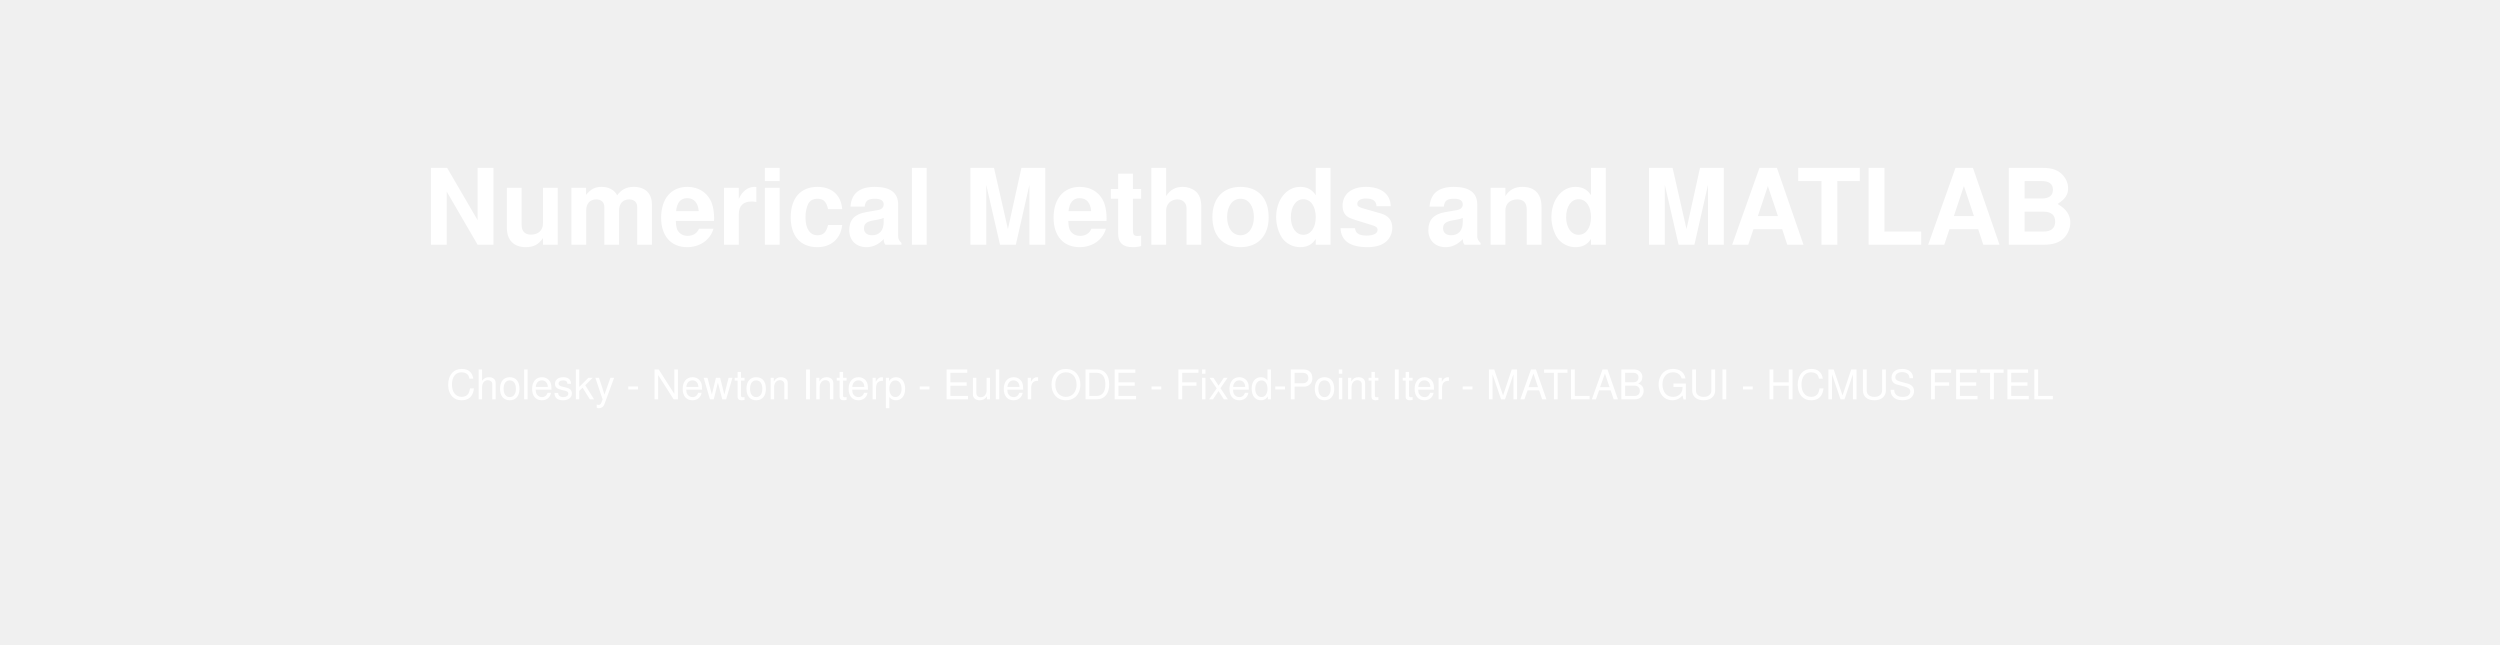
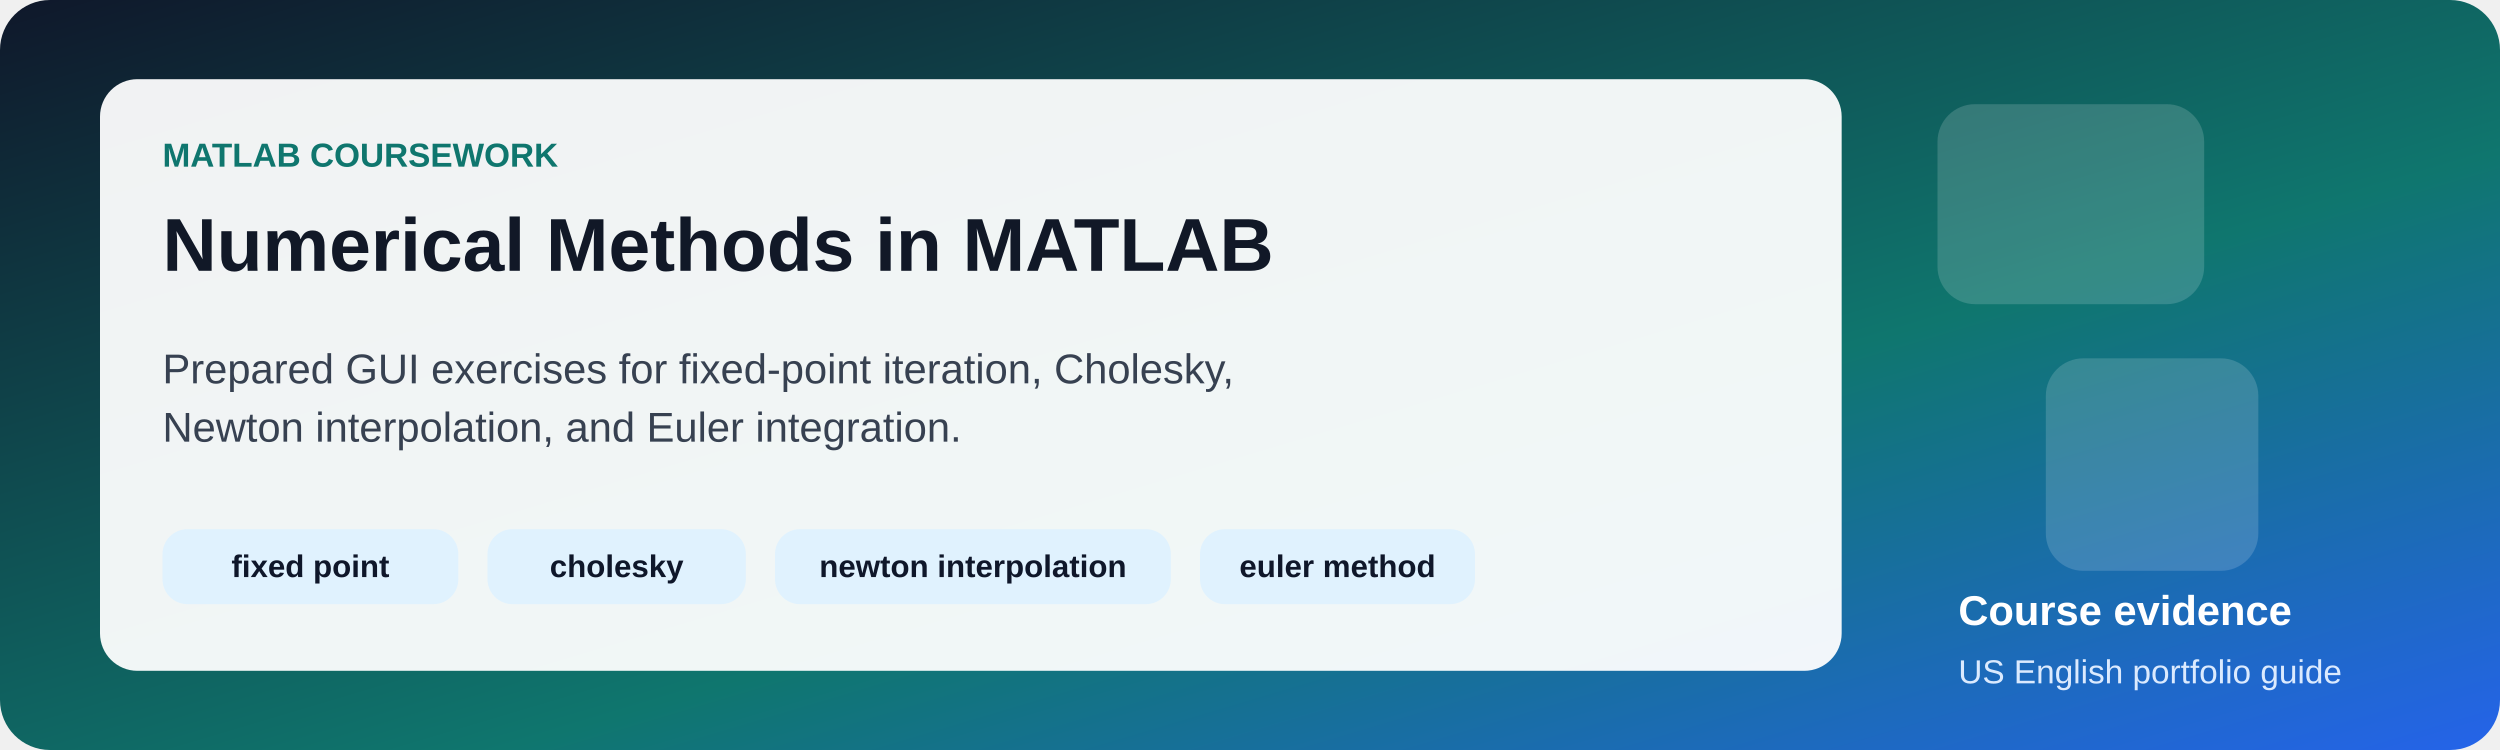
- <svg xmlns="http://www.w3.org/2000/svg" width="854" height="220" style="z-index:1;position:relative" viewBox="0 0 854 220">
-   <style>
-       .text {   font-size: 36px;   font-weight: 700;   font-family: -apple-system,BlinkMacSystemFont,Segoe UI,Helvetica,Arial,sans-serif,Apple Color Emoji,Segoe UI Emoji;  } .desc {   font-size: 14px;   font-weight: 500;   font-family: -apple-system,BlinkMacSystemFont,Segoe UI,Helvetica,Arial,sans-serif,Apple Color Emoji,Segoe UI Emoji;  } 
-       .text, .desc {   animation: fadeIn 1.2s ease-in-out forwards;  } @keyframes fadeIn {   from {     opacity: 0;   }   to {     opacity: 1;   }  } 
-     </style>
+ <svg xmlns="http://www.w3.org/2000/svg" width="1200" height="360" viewBox="0 0 1200 360" role="img" aria-labelledby="title desc">
  <defs>
-     <linearGradient id="linear" x1="0%" y1="0%" x2="100%" y2="0%">
+     <linearGradient id="background" x1="0" y1="0" x2="1" y2="1">
      <stop offset="0%" stop-color="#0f172a" />
-       <stop offset="40%" stop-color="#D95319" />
+       <stop offset="60%" stop-color="#0f766e" />
      <stop offset="100%" stop-color="#2563eb" />
    </linearGradient>
+     <style>
+       .panel { fill: #ffffff; opacity: 0.94; }
+       .eyebrow { fill: #0f766e; font: 700 16px Arial, Helvetica, sans-serif; letter-spacing: 0; }
+       .title { fill: #111827; font: 700 36px Arial, Helvetica, sans-serif; letter-spacing: 0; }
+       .body { fill: #374151; font: 500 20px Arial, Helvetica, sans-serif; letter-spacing: 0; }
+       .chip { fill: #e0f2fe; }
+       .chipText { fill: #0f172a; font: 700 15px Arial, Helvetica, sans-serif; letter-spacing: 0; }
+       .mark { fill: #ffffff; opacity: 0.16; animation: soft 4.6s ease-in-out infinite; }
+       @keyframes soft { 0%, 100% { opacity: 0.12; } 50% { opacity: 0.28; } }
+     </style>
  </defs>
-   <g transform="translate(427, 110) scale(1, 1) translate(-427, -110)">
-     <path d="" fill="url(#linear)" opacity="0.4">
-       <animate attributeName="d" dur="20s" repeatCount="indefinite" keyTimes="0;0.333;0.667;1" calcmod="spline" keySplines="0.2 0 0.2 1;0.2 0 0.2 1;0.2 0 0.2 1" begin="0s" values="M0 0L 0 140Q 213.5 180 427 150T 854 175L 854 0 Z;M0 0L 0 165Q 213.5 180 427 160T 854 150L 854 0 Z;M0 0L 0 185Q 213.5 155 427 185T 854 150L 854 0 Z;M0 0L 0 140Q 213.5 180 427 150T 854 175L 854 0 Z">
-           </animate>
-     </path>
-     <path d="" fill="url(#linear)" opacity="0.4">
-       <animate attributeName="d" dur="20s" repeatCount="indefinite" keyTimes="0;0.333;0.667;1" calcmod="spline" keySplines="0.2 0 0.2 1;0.2 0 0.2 1;0.2 0 0.2 1" begin="-10s" values="M0 0L 0 155Q 213.5 200 427 170T 854 180L 854 0 Z;M0 0L 0 170Q 213.5 140 427 140T 854 160L 854 0 Z;M0 0L 0 165Q 213.5 145 427 170T 854 185L 854 0 Z;M0 0L 0 155Q 213.5 200 427 170T 854 180L 854 0 Z">
-           </animate>
-     </path>
-   </g>
-   <text text-anchor="middle" alignment-baseline="middle" x="50%" y="38%" class="text" style="fill:#ffffff;" stroke="#none" stroke-width="1">Numerical Methods and MATLAB</text>
-   <text text-anchor="middle" alignment-baseline="middle" x="50%" y="62%" class="desc" style="fill:#ffffff;">Cholesky - Newton Interp - Euler ODE - Fixed-Point Iter - MATLAB GUI - HCMUS FETEL</text>
+   <rect width="1200" height="360" rx="24" fill="url(#background)" />
+   <rect class="mark" x="930" y="50" width="128" height="96" rx="18" />
+   <rect class="mark" x="982" y="172" width="102" height="102" rx="18" />
+   <rect class="panel" x="48" y="38" width="836" height="284" rx="18" />
+   <text class="eyebrow" x="78" y="80">MATLAB COURSEWORK</text>
+   <text class="title" x="78" y="130">Numerical Methods in MATLAB</text>
+   <text class="body" x="78" y="184">Prepared GUI exercises for fixed-point iteration, Cholesky,</text>
+   <text class="body" x="78" y="212">Newton interpolation, and Euler integration.</text>
+   <rect class="chip" x="78" y="254" width="142" height="36" rx="12" />
+   <text class="chipText" x="149" y="277" text-anchor="middle">fixed point</text>
+   <rect class="chip" x="234" y="254" width="124" height="36" rx="12" />
+   <text class="chipText" x="296" y="277" text-anchor="middle">cholesky</text>
+   <rect class="chip" x="372" y="254" width="190" height="36" rx="12" />
+   <text class="chipText" x="467" y="277" text-anchor="middle">newton interpolation</text>
+   <rect class="chip" x="576" y="254" width="132" height="36" rx="12" />
+   <text class="chipText" x="642" y="277" text-anchor="middle">euler method</text>
+   <text x="940" y="300" fill="#ffffff" font-family="Arial, Helvetica, sans-serif" font-size="20" font-weight="700">Course evidence</text>
+   <text x="940" y="328" fill="#dbeafe" font-family="Arial, Helvetica, sans-serif" font-size="16" font-weight="500">US English portfolio guide</text>
</svg>
